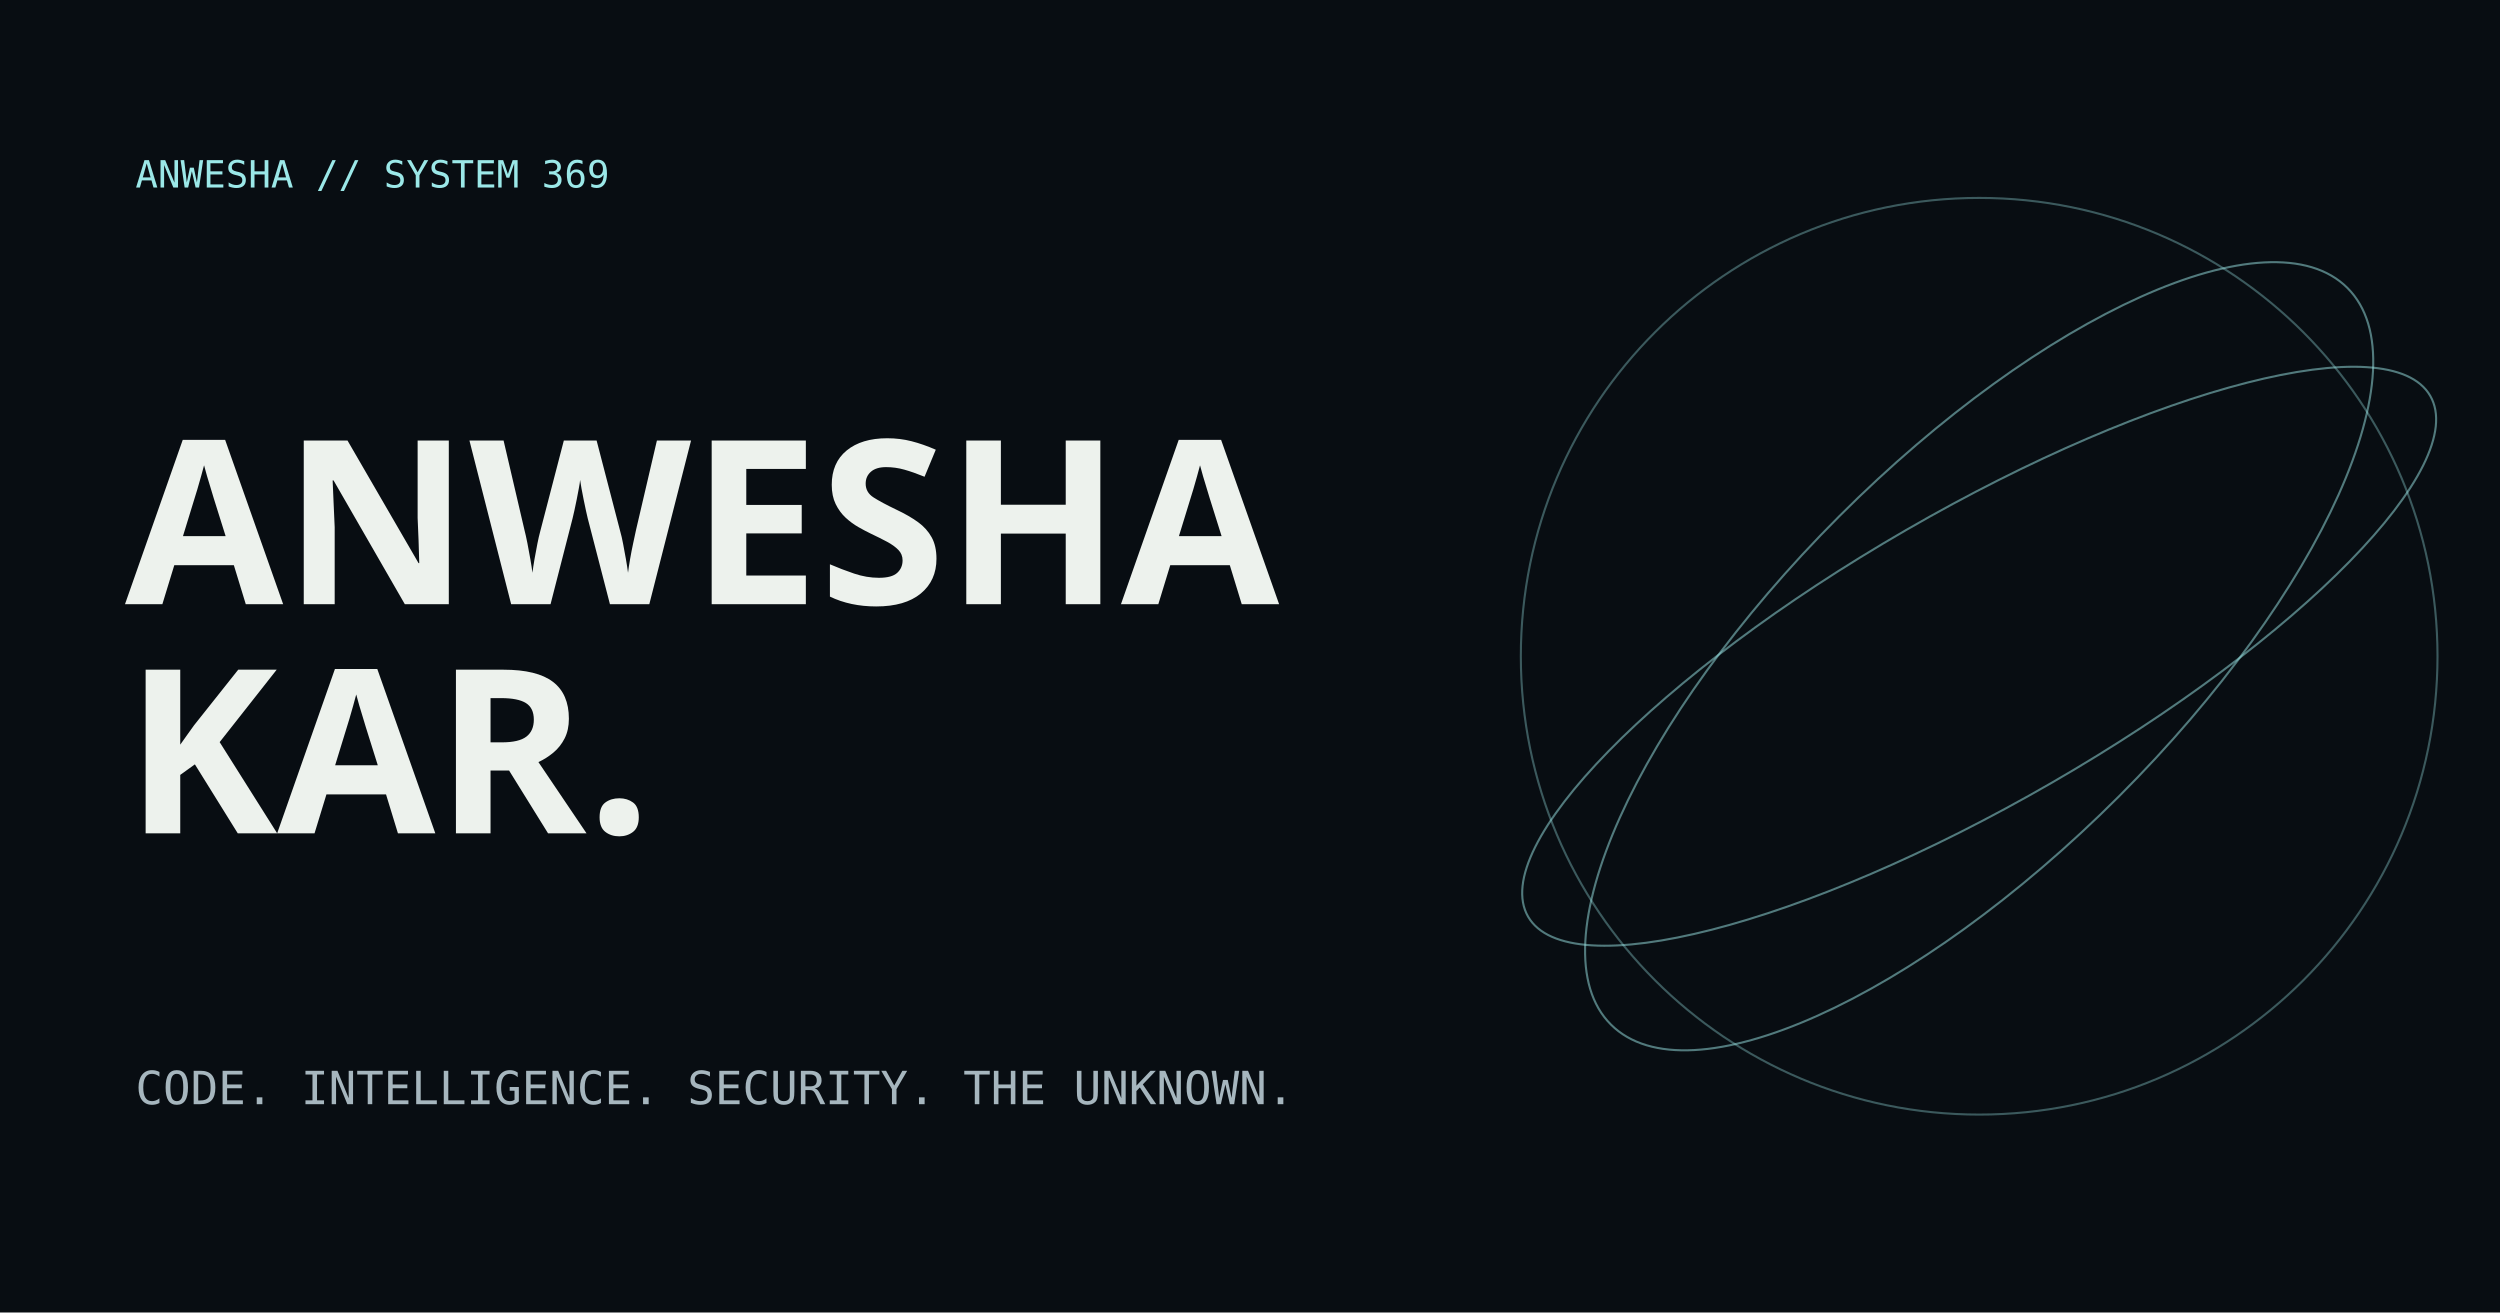
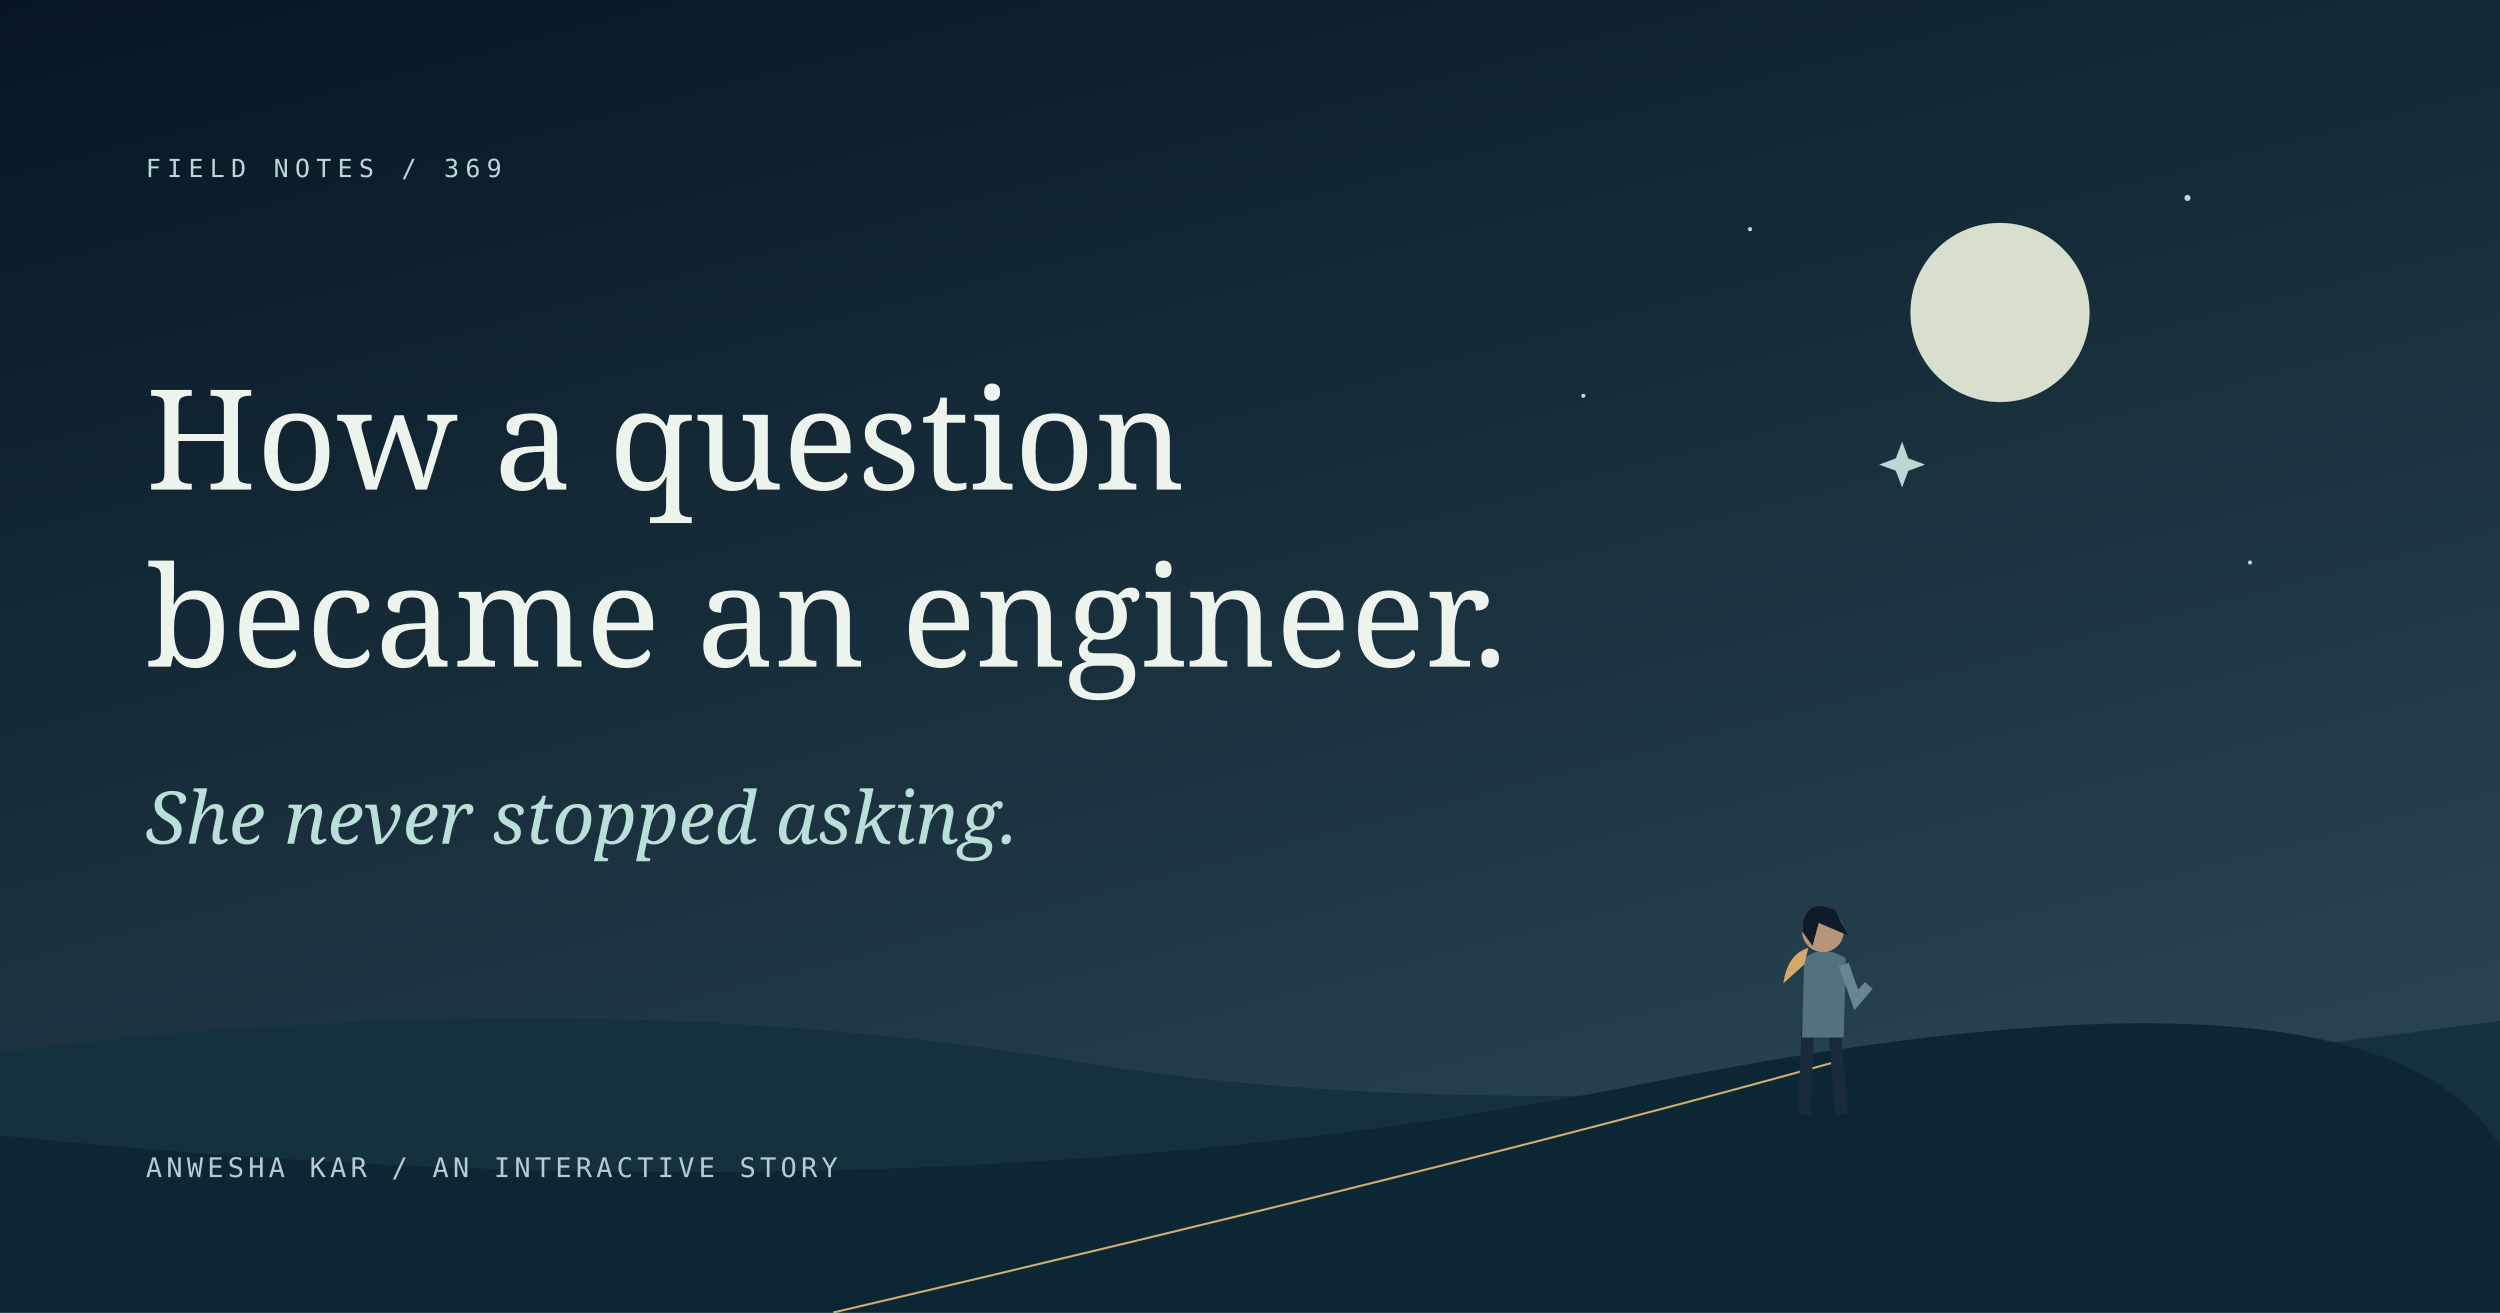
<svg xmlns="http://www.w3.org/2000/svg" width="1200" height="630" viewBox="0 0 1200 630">
-   <rect width="1200" height="630" fill="#080d12" />
-   <g fill="none" stroke="#9be8e8">
-     <circle cx="950" cy="315" r="220" opacity=".35" />
-     <ellipse cx="950" cy="315" rx="95" ry="250" transform="rotate(45 950 315)" opacity=".5" />
-     <ellipse cx="950" cy="315" rx="250" ry="70" transform="rotate(-30 950 315)" opacity=".5" />
+   <defs>
+     <linearGradient id="sky" x2="0.5" y2="1">
+       <stop stop-color="#071622" />
+       <stop offset="1" stop-color="#274351" />
+     </linearGradient>
+   </defs>
+   <rect width="1200" height="630" fill="url(#sky)" />
+   <g fill="#b9d8d7">
+     <circle cx="960" cy="150" r="43" fill="#d9dfcf" />
+     <circle cx="840" cy="110" r="1" />
+     <circle cx="1050" cy="95" r="1.5" />
+     <circle cx="760" cy="190" r="1" />
+     <circle cx="1080" cy="270" r="1" />
+     <path d="m910 220 3-8 3 8 8 3-8 3-3 8-3-8-8-3Z" />
  </g>
-   <text x="65" y="90" font-family="monospace" font-size="18" fill="#9be8e8">ANWESHA // SYSTEM 369</text>
-   <text x="60" y="290" font-family="sans-serif" font-weight="bold" font-size="110" fill="#edf2ed">ANWESHA</text>
-   <text x="60" y="400" font-family="sans-serif" font-weight="bold" font-size="110" fill="#edf2ed">KAR.</text>
-   <text x="65" y="530" font-family="monospace" font-size="22" fill="#a6b6be">CODE. INTELLIGENCE. SECURITY. THE UNKNOWN.</text>
+   <path d="M0 505 Q280 470 520 510 T1200 490V630H0Z" fill="#14313e" />
+   <path d="M0 545 Q440 590 790 520T1200 550V630H0Z" fill="#0d2633" />
+   <path d="M400 630Q700 560 880 510" fill="none" stroke="#cfae72" stroke-width="1" />
+   <g transform="translate(875 470)">
+     <path d="M-7 19 -9 65M5 18 9 65" stroke="#172b3d" stroke-width="6" />
+     <path d="M-9-10Q0-17 11-10L10 28H-10Z" fill="#52727e" />
+     <circle cy="-23" r="10" fill="#b7957b" />
+     <path d="M-10-23Q-9-40 6-33L12-21-2-27-5-16Z" fill="#101b29" />
+     <path d="M-7-15Q-17-12-19 2L-9-7" fill="#d4a969" />
+     <path d="M10-7 16 10 22 3" stroke="#698694" stroke-width="5" fill="none" />
+   </g>
+   <text x="70" y="85" font-family="monospace" font-size="12" fill="#b9d8d7" letter-spacing="3">FIELD NOTES / 369</text>
+   <text x="70" y="235" font-family="Georgia,serif" font-size="67" fill="#edf3ed">How a question</text>
+   <text x="70" y="320" font-family="Georgia,serif" font-size="67" fill="#edf3ed">became an engineer.</text>
+   <text x="70" y="405" font-family="Georgia,serif" font-size="35" font-style="italic" fill="#b9e0d8">She never stopped asking.</text>
+   <text x="70" y="565" font-family="monospace" font-size="13" fill="#b7cbd0" letter-spacing="2">ANWESHA KAR / AN INTERACTIVE STORY</text>
</svg>
